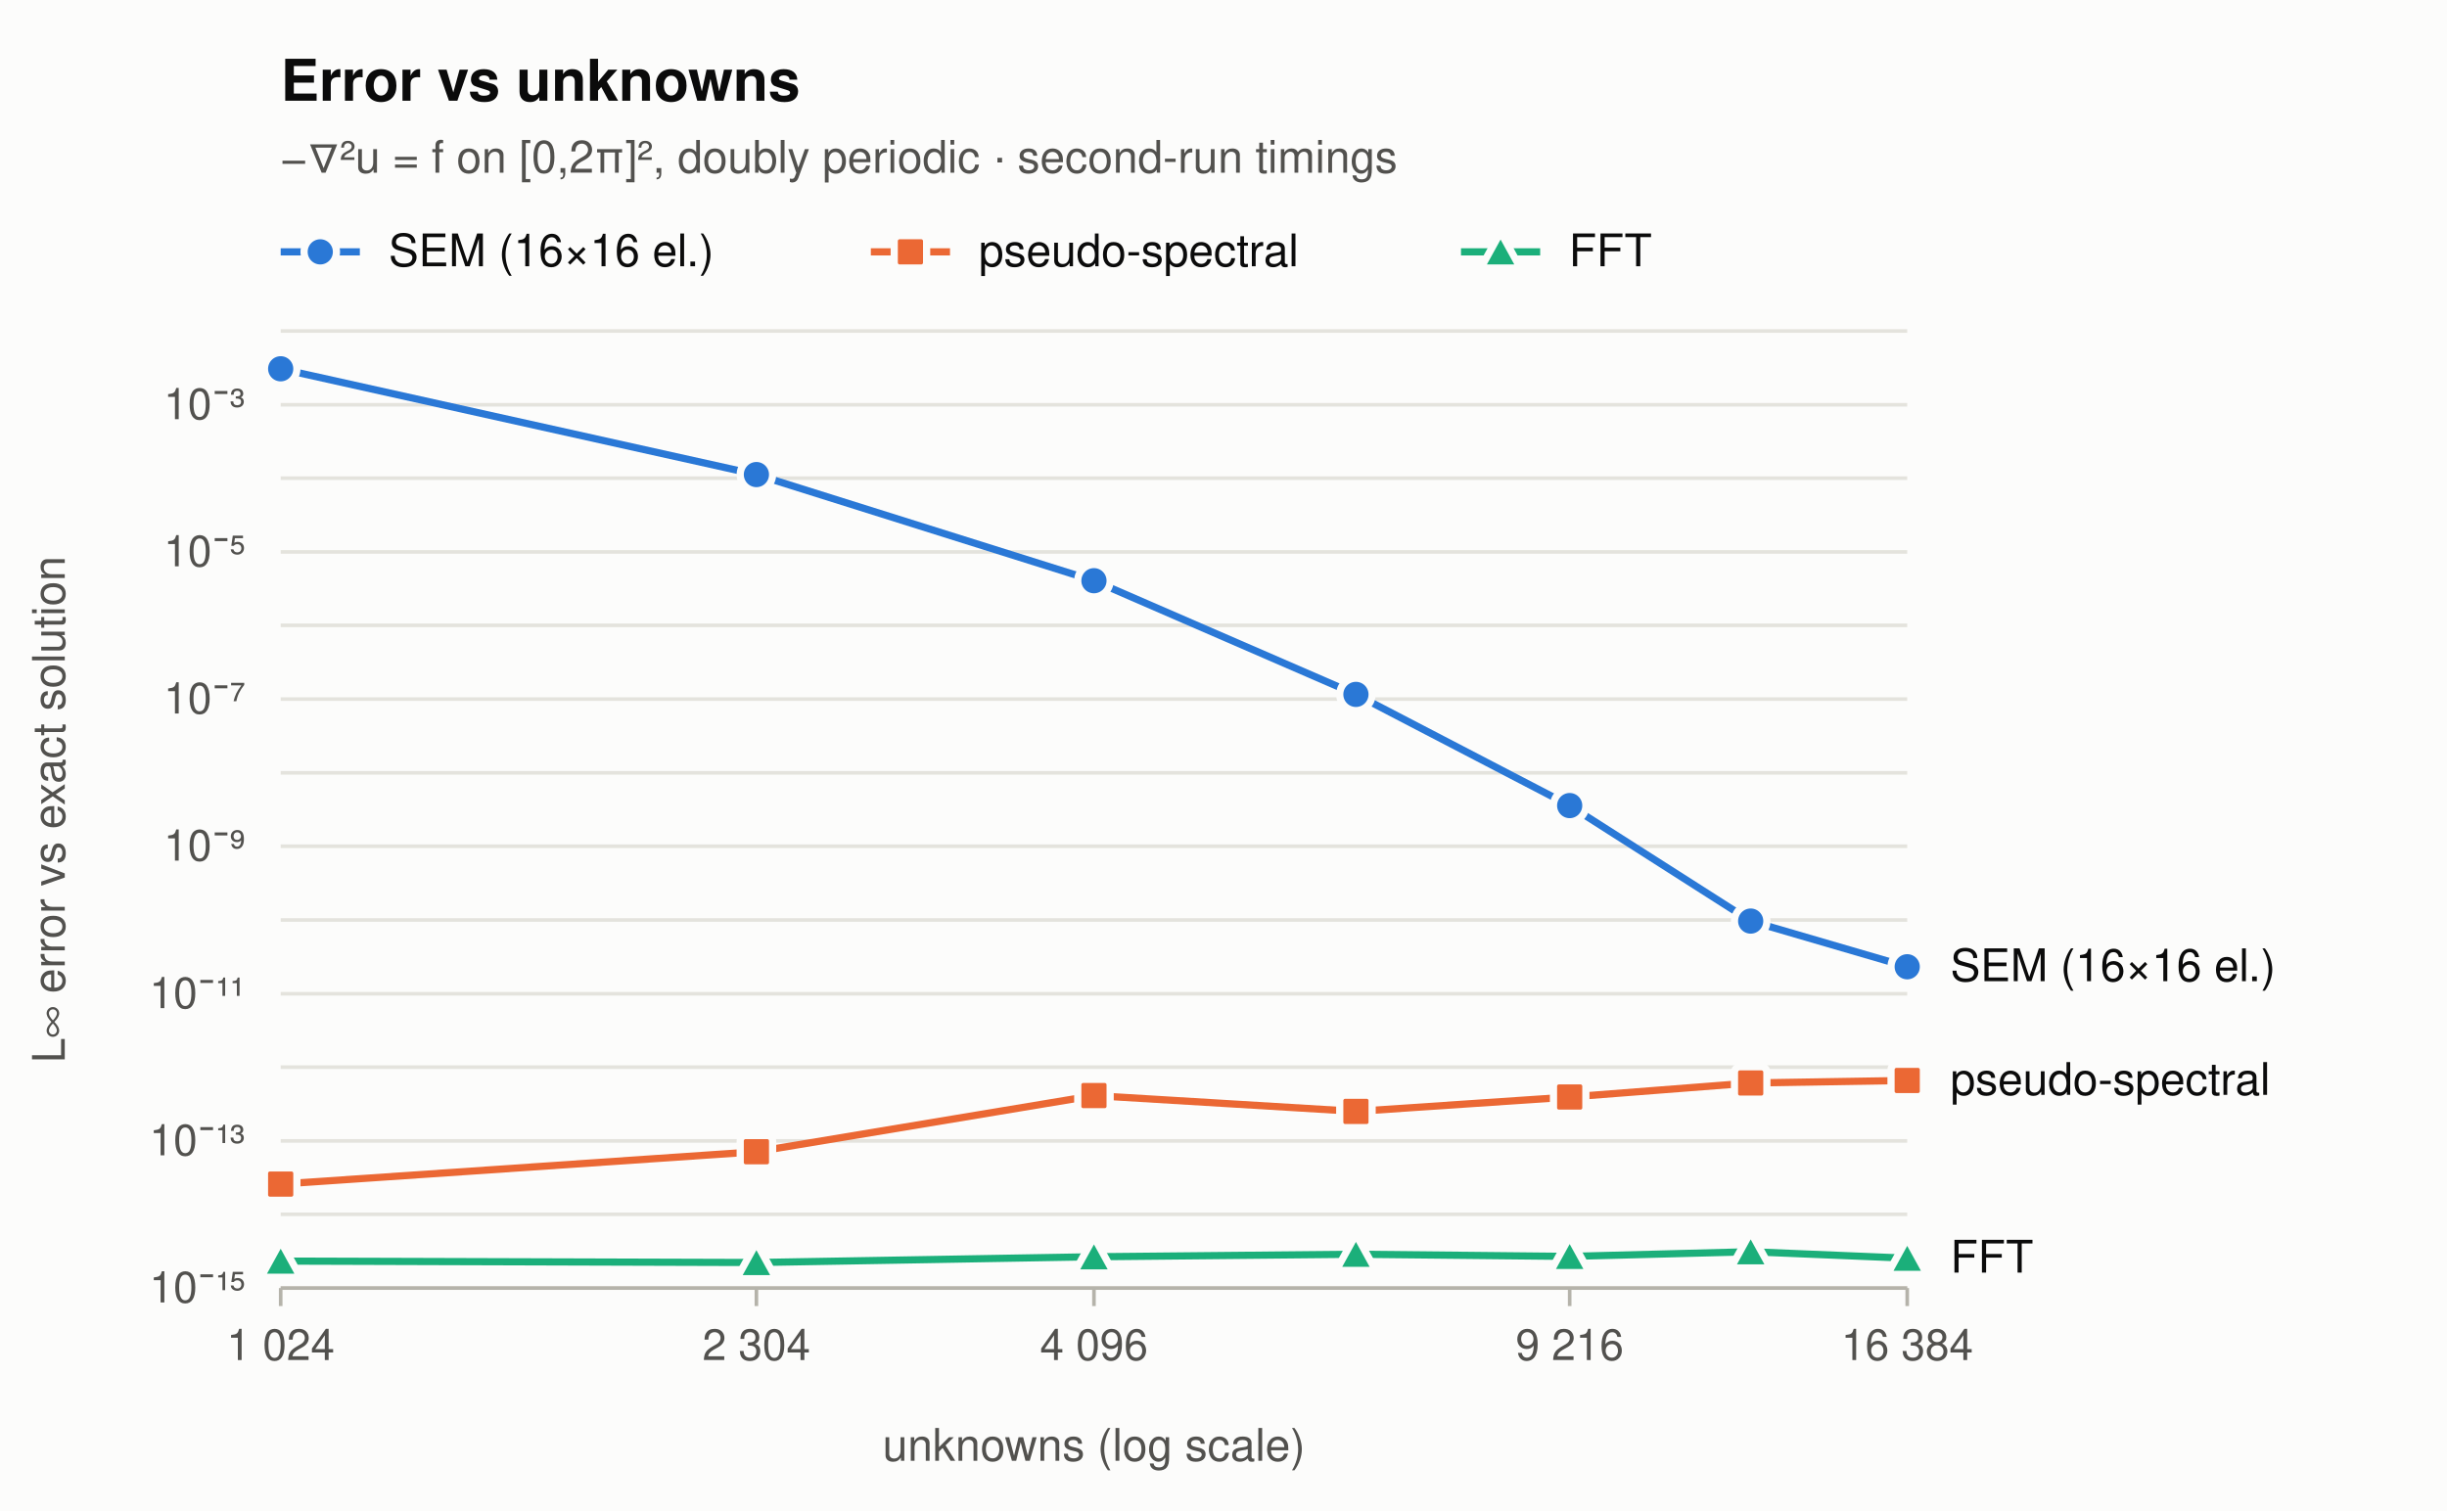
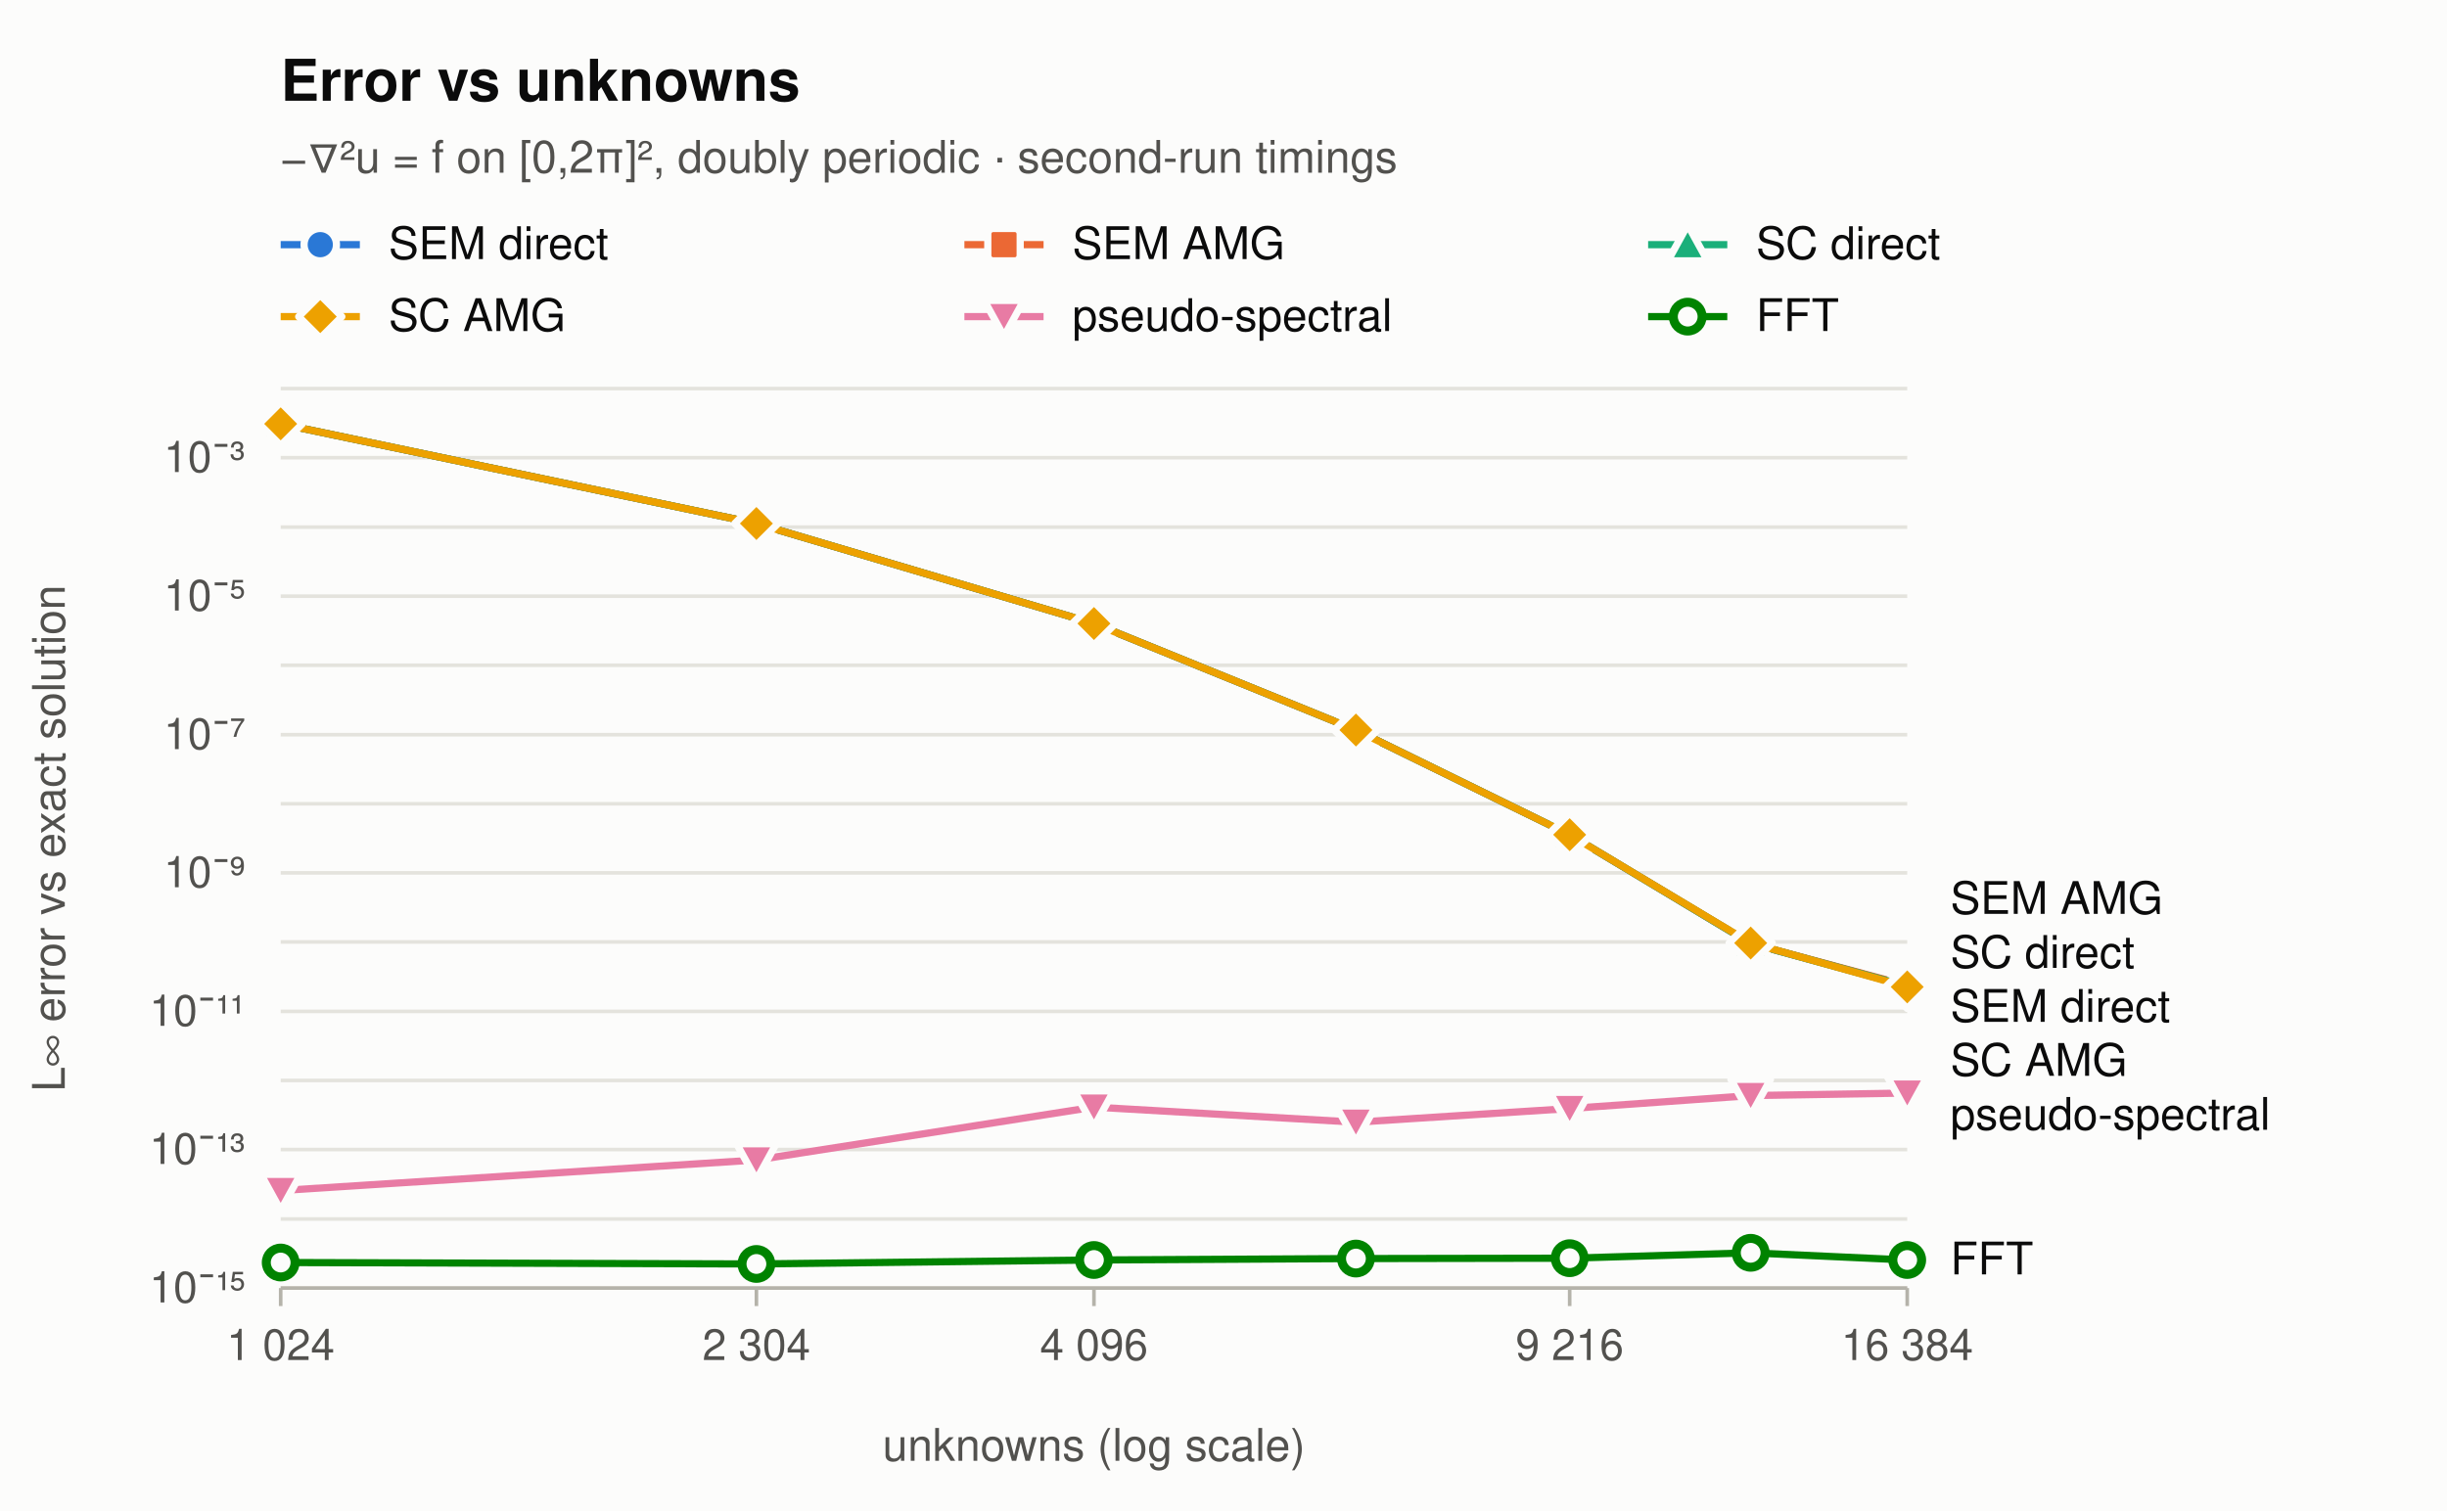
<svg xmlns="http://www.w3.org/2000/svg" viewBox="0 0 680 420" width="680" height="420" role="img" aria-labelledby="t d" font-family="-apple-system, Segoe UI, Helvetica, Arial, sans-serif">
  <rect width="680" height="420" fill="#fcfcfb" />
  <text x="78" y="28" font-size="16" font-weight="600" fill="#0b0b0b">Error vs unknowns</text>
  <text x="78" y="48" font-size="12.5" fill="#52514e">−∇²u = f on [0,2π]², doubly periodic · second-run timings</text>
  <line x1="78" x2="530" y1="358.0" y2="358.0" stroke="#e4e3dd" stroke-width="1" />
  <text x="68" y="362.0" font-size="12" text-anchor="end" fill="#52514e">10⁻¹⁵</text>
-   <line x1="78" x2="530" y1="337.5" y2="337.5" stroke="#e4e3dd" stroke-width="1" />
-   <line x1="78" x2="530" y1="317.1" y2="317.1" stroke="#e4e3dd" stroke-width="1" />
-   <text x="68" y="321.1" font-size="12" text-anchor="end" fill="#52514e">10⁻¹³</text>
-   <line x1="78" x2="530" y1="296.6" y2="296.6" stroke="#e4e3dd" stroke-width="1" />
-   <line x1="78" x2="530" y1="276.2" y2="276.2" stroke="#e4e3dd" stroke-width="1" />
-   <text x="68" y="280.2" font-size="12" text-anchor="end" fill="#52514e">10⁻¹¹</text>
-   <line x1="78" x2="530" y1="255.7" y2="255.7" stroke="#e4e3dd" stroke-width="1" />
-   <line x1="78" x2="530" y1="235.2" y2="235.2" stroke="#e4e3dd" stroke-width="1" />
-   <text x="68" y="239.2" font-size="12" text-anchor="end" fill="#52514e">10⁻⁹</text>
-   <line x1="78" x2="530" y1="214.8" y2="214.8" stroke="#e4e3dd" stroke-width="1" />
-   <line x1="78" x2="530" y1="194.3" y2="194.3" stroke="#e4e3dd" stroke-width="1" />
-   <text x="68" y="198.3" font-size="12" text-anchor="end" fill="#52514e">10⁻⁷</text>
-   <line x1="78" x2="530" y1="173.8" y2="173.8" stroke="#e4e3dd" stroke-width="1" />
-   <line x1="78" x2="530" y1="153.4" y2="153.4" stroke="#e4e3dd" stroke-width="1" />
-   <text x="68" y="157.4" font-size="12" text-anchor="end" fill="#52514e">10⁻⁵</text>
-   <line x1="78" x2="530" y1="132.9" y2="132.9" stroke="#e4e3dd" stroke-width="1" />
-   <line x1="78" x2="530" y1="112.5" y2="112.5" stroke="#e4e3dd" stroke-width="1" />
-   <text x="68" y="116.5" font-size="12" text-anchor="end" fill="#52514e">10⁻³</text>
-   <line x1="78" x2="530" y1="92.0" y2="92.0" stroke="#e4e3dd" stroke-width="1" />
+   <line x1="78" x2="530" y1="338.8" y2="338.8" stroke="#e4e3dd" stroke-width="1" />
+   <line x1="78" x2="530" y1="319.5" y2="319.5" stroke="#e4e3dd" stroke-width="1" />
+   <text x="68" y="323.5" font-size="12" text-anchor="end" fill="#52514e">10⁻¹³</text>
+   <line x1="78" x2="530" y1="300.3" y2="300.3" stroke="#e4e3dd" stroke-width="1" />
+   <line x1="78" x2="530" y1="281.1" y2="281.1" stroke="#e4e3dd" stroke-width="1" />
+   <text x="68" y="285.1" font-size="12" text-anchor="end" fill="#52514e">10⁻¹¹</text>
+   <line x1="78" x2="530" y1="261.8" y2="261.8" stroke="#e4e3dd" stroke-width="1" />
+   <line x1="78" x2="530" y1="242.6" y2="242.6" stroke="#e4e3dd" stroke-width="1" />
+   <text x="68" y="246.6" font-size="12" text-anchor="end" fill="#52514e">10⁻⁹</text>
+   <line x1="78" x2="530" y1="223.4" y2="223.4" stroke="#e4e3dd" stroke-width="1" />
+   <line x1="78" x2="530" y1="204.2" y2="204.2" stroke="#e4e3dd" stroke-width="1" />
+   <text x="68" y="208.2" font-size="12" text-anchor="end" fill="#52514e">10⁻⁷</text>
+   <line x1="78" x2="530" y1="184.9" y2="184.9" stroke="#e4e3dd" stroke-width="1" />
+   <line x1="78" x2="530" y1="165.7" y2="165.7" stroke="#e4e3dd" stroke-width="1" />
+   <text x="68" y="169.7" font-size="12" text-anchor="end" fill="#52514e">10⁻⁵</text>
+   <line x1="78" x2="530" y1="146.5" y2="146.5" stroke="#e4e3dd" stroke-width="1" />
+   <line x1="78" x2="530" y1="127.2" y2="127.2" stroke="#e4e3dd" stroke-width="1" />
+   <text x="68" y="131.2" font-size="12" text-anchor="end" fill="#52514e">10⁻³</text>
+   <line x1="78" x2="530" y1="108.0" y2="108.0" stroke="#e4e3dd" stroke-width="1" />
  <line x1="78" x2="530" y1="358" y2="358" stroke="#b5b3aa" stroke-width="1" />
  <line x1="78.0" x2="78.0" y1="358" y2="363" stroke="#b5b3aa" stroke-width="1" />
  <text x="78.0" y="378" font-size="12" text-anchor="middle" fill="#52514e">1 024</text>
  <line x1="210.2" x2="210.2" y1="358" y2="363" stroke="#b5b3aa" stroke-width="1" />
  <text x="210.2" y="378" font-size="12" text-anchor="middle" fill="#52514e">2 304</text>
  <line x1="304.0" x2="304.0" y1="358" y2="363" stroke="#b5b3aa" stroke-width="1" />
  <text x="304.0" y="378" font-size="12" text-anchor="middle" fill="#52514e">4 096</text>
  <line x1="436.2" x2="436.2" y1="358" y2="363" stroke="#b5b3aa" stroke-width="1" />
  <text x="436.2" y="378" font-size="12" text-anchor="middle" fill="#52514e">9 216</text>
  <line x1="530.0" x2="530.0" y1="358" y2="363" stroke="#b5b3aa" stroke-width="1" />
  <text x="530.0" y="378" font-size="12" text-anchor="middle" fill="#52514e">16 384</text>
  <text x="304.0" y="406" font-size="12.5" text-anchor="middle" fill="#52514e">unknowns (log scale)</text>
-   <text x="18" y="225.0" font-size="12.5" text-anchor="middle" fill="#52514e" transform="rotate(-90 18 225.0)">L∞ error vs exact solution</text>
-   <polyline points="78.0,102.5 210.2,131.9 304.0,161.4 376.8,193.0 436.2,223.9 486.5,256.0 530.0,268.7" fill="none" stroke="#2a78d6" stroke-width="2" stroke-linejoin="round" stroke-linecap="round" />
-   <circle cx="78.0" cy="102.5" r="4.5" fill="#2a78d6" stroke="#fcfcfb" stroke-width="2" />
-   <circle cx="210.2" cy="131.9" r="4.5" fill="#2a78d6" stroke="#fcfcfb" stroke-width="2" />
-   <circle cx="304.0" cy="161.4" r="4.5" fill="#2a78d6" stroke="#fcfcfb" stroke-width="2" />
-   <circle cx="376.8" cy="193.0" r="4.5" fill="#2a78d6" stroke="#fcfcfb" stroke-width="2" />
-   <circle cx="436.2" cy="223.9" r="4.5" fill="#2a78d6" stroke="#fcfcfb" stroke-width="2" />
-   <circle cx="486.5" cy="256.0" r="4.5" fill="#2a78d6" stroke="#fcfcfb" stroke-width="2" />
-   <circle cx="530.0" cy="268.7" r="4.5" fill="#2a78d6" stroke="#fcfcfb" stroke-width="2" />
-   <text x="542.0" y="272.7" font-size="12.5" fill="#0b0b0b">SEM (16×16 el.)</text>
-   <polyline points="78.0,329.1 210.2,320.1 304.0,304.5 376.8,308.9 436.2,304.9 486.5,301.0 530.0,300.3" fill="none" stroke="#eb6834" stroke-width="2" stroke-linejoin="round" stroke-linecap="round" />
-   <rect x="73.5" y="324.6" width="9" height="9" rx="1.5" fill="#eb6834" stroke="#fcfcfb" stroke-width="2" />
-   <rect x="205.7" y="315.6" width="9" height="9" rx="1.5" fill="#eb6834" stroke="#fcfcfb" stroke-width="2" />
-   <rect x="299.5" y="300.0" width="9" height="9" rx="1.5" fill="#eb6834" stroke="#fcfcfb" stroke-width="2" />
-   <rect x="372.3" y="304.4" width="9" height="9" rx="1.5" fill="#eb6834" stroke="#fcfcfb" stroke-width="2" />
-   <rect x="431.7" y="300.4" width="9" height="9" rx="1.5" fill="#eb6834" stroke="#fcfcfb" stroke-width="2" />
-   <rect x="482.0" y="296.5" width="9" height="9" rx="1.5" fill="#eb6834" stroke="#fcfcfb" stroke-width="2" />
-   <rect x="525.5" y="295.8" width="9" height="9" rx="1.5" fill="#eb6834" stroke="#fcfcfb" stroke-width="2" />
-   <text x="542.0" y="304.3" font-size="12.5" fill="#0b0b0b">pseudo-spectral</text>
-   <polyline points="78.0,350.5 210.2,350.9 304.0,349.3 376.8,348.6 436.2,349.2 486.5,347.9 530.0,349.7" fill="none" stroke="#1baf7a" stroke-width="2" stroke-linejoin="round" stroke-linecap="round" />
-   <path d="M78.0,345.0 L83.5,355.0 L72.5,355.0 Z" fill="#1baf7a" stroke="#fcfcfb" stroke-width="2" stroke-linejoin="round" />
-   <path d="M210.2,345.4 L215.7,355.4 L204.7,355.4 Z" fill="#1baf7a" stroke="#fcfcfb" stroke-width="2" stroke-linejoin="round" />
-   <path d="M304.0,343.8 L309.5,353.8 L298.5,353.8 Z" fill="#1baf7a" stroke="#fcfcfb" stroke-width="2" stroke-linejoin="round" />
-   <path d="M376.8,343.1 L382.3,353.1 L371.3,353.1 Z" fill="#1baf7a" stroke="#fcfcfb" stroke-width="2" stroke-linejoin="round" />
-   <path d="M436.2,343.7 L441.7,353.7 L430.7,353.7 Z" fill="#1baf7a" stroke="#fcfcfb" stroke-width="2" stroke-linejoin="round" />
-   <path d="M486.5,342.4 L492.0,352.4 L481.0,352.4 Z" fill="#1baf7a" stroke="#fcfcfb" stroke-width="2" stroke-linejoin="round" />
-   <path d="M530.0,344.2 L535.5,354.2 L524.5,354.2 Z" fill="#1baf7a" stroke="#fcfcfb" stroke-width="2" stroke-linejoin="round" />
-   <text x="542.0" y="353.7" font-size="12.5" fill="#0b0b0b">FFT</text>
-   <line x1="78" x2="100" y1="70" y2="70" stroke="#2a78d6" stroke-width="2" />
-   <circle cx="89.0" cy="70.0" r="4.5" fill="#2a78d6" stroke="#fcfcfb" stroke-width="2" />
-   <text x="108" y="74" font-size="12.5" fill="#0b0b0b">SEM (16×16 el.)</text>
-   <line x1="242.0" x2="264.0" y1="70" y2="70" stroke="#eb6834" stroke-width="2" />
-   <rect x="248.5" y="65.5" width="9" height="9" rx="1.5" fill="#eb6834" stroke="#fcfcfb" stroke-width="2" />
-   <text x="272.0" y="74" font-size="12.5" fill="#0b0b0b">pseudo-spectral</text>
-   <line x1="406.0" x2="428.0" y1="70" y2="70" stroke="#1baf7a" stroke-width="2" />
-   <path d="M417.0,64.5 L422.5,74.5 L411.5,74.5 Z" fill="#1baf7a" stroke="#fcfcfb" stroke-width="2" stroke-linejoin="round" />
-   <text x="436.0" y="74" font-size="12.5" fill="#0b0b0b">FFT</text>
+   <text x="18" y="233.0" font-size="12.5" text-anchor="middle" fill="#52514e" transform="rotate(-90 18 233.0)">L∞ error vs exact solution</text>
+   <polyline points="78.0,117.8 210.2,145.5 304.0,173.3 376.8,202.9 436.2,232.0 486.5,262.2 530.0,274.1" fill="none" stroke="#2a78d6" stroke-width="2" stroke-linejoin="round" stroke-linecap="round" />
+   <circle cx="78.0" cy="117.8" r="4.5" fill="#2a78d6" stroke="#fcfcfb" stroke-width="2" />
+   <circle cx="210.2" cy="145.5" r="4.5" fill="#2a78d6" stroke="#fcfcfb" stroke-width="2" />
+   <circle cx="304.0" cy="173.3" r="4.5" fill="#2a78d6" stroke="#fcfcfb" stroke-width="2" />
+   <circle cx="376.8" cy="202.9" r="4.5" fill="#2a78d6" stroke="#fcfcfb" stroke-width="2" />
+   <circle cx="436.2" cy="232.0" r="4.5" fill="#2a78d6" stroke="#fcfcfb" stroke-width="2" />
+   <circle cx="486.5" cy="262.2" r="4.5" fill="#2a78d6" stroke="#fcfcfb" stroke-width="2" />
+   <circle cx="530.0" cy="274.1" r="4.5" fill="#2a78d6" stroke="#fcfcfb" stroke-width="2" />
+   <polyline points="78.0,117.8 210.2,145.5 304.0,173.3 376.8,202.9 436.2,232.0 486.5,262.2 530.0,273.9" fill="none" stroke="#eb6834" stroke-width="2" stroke-linejoin="round" stroke-linecap="round" />
+   <rect x="73.5" y="113.3" width="9" height="9" rx="1.5" fill="#eb6834" stroke="#fcfcfb" stroke-width="2" />
+   <rect x="205.7" y="141.0" width="9" height="9" rx="1.5" fill="#eb6834" stroke="#fcfcfb" stroke-width="2" />
+   <rect x="299.5" y="168.8" width="9" height="9" rx="1.5" fill="#eb6834" stroke="#fcfcfb" stroke-width="2" />
+   <rect x="372.3" y="198.4" width="9" height="9" rx="1.5" fill="#eb6834" stroke="#fcfcfb" stroke-width="2" />
+   <rect x="431.7" y="227.5" width="9" height="9" rx="1.5" fill="#eb6834" stroke="#fcfcfb" stroke-width="2" />
+   <rect x="482.0" y="257.7" width="9" height="9" rx="1.5" fill="#eb6834" stroke="#fcfcfb" stroke-width="2" />
+   <rect x="525.5" y="269.4" width="9" height="9" rx="1.5" fill="#eb6834" stroke="#fcfcfb" stroke-width="2" />
+   <polyline points="78.0,117.8 210.2,145.5 304.0,173.3 376.8,202.9 436.2,232.0 486.5,262.2 530.0,274.1" fill="none" stroke="#1baf7a" stroke-width="2" stroke-linejoin="round" stroke-linecap="round" />
+   <path d="M78.0,112.3 L83.5,122.3 L72.5,122.3 Z" fill="#1baf7a" stroke="#fcfcfb" stroke-width="2" stroke-linejoin="round" />
+   <path d="M210.2,140.0 L215.7,150.0 L204.7,150.0 Z" fill="#1baf7a" stroke="#fcfcfb" stroke-width="2" stroke-linejoin="round" />
+   <path d="M304.0,167.8 L309.5,177.8 L298.5,177.8 Z" fill="#1baf7a" stroke="#fcfcfb" stroke-width="2" stroke-linejoin="round" />
+   <path d="M376.8,197.4 L382.3,207.4 L371.3,207.4 Z" fill="#1baf7a" stroke="#fcfcfb" stroke-width="2" stroke-linejoin="round" />
+   <path d="M436.2,226.5 L441.7,236.5 L430.7,236.5 Z" fill="#1baf7a" stroke="#fcfcfb" stroke-width="2" stroke-linejoin="round" />
+   <path d="M486.5,256.7 L492.0,266.7 L481.0,266.7 Z" fill="#1baf7a" stroke="#fcfcfb" stroke-width="2" stroke-linejoin="round" />
+   <path d="M530.0,268.6 L535.5,278.6 L524.5,278.6 Z" fill="#1baf7a" stroke="#fcfcfb" stroke-width="2" stroke-linejoin="round" />
+   <polyline points="78.0,117.8 210.2,145.5 304.0,173.3 376.8,202.9 436.2,232.0 486.5,262.1 530.0,274.3" fill="none" stroke="#eda100" stroke-width="2" stroke-linejoin="round" stroke-linecap="round" />
+   <path d="M78.0,111.8 L84.0,117.8 L78.0,123.8 L72.0,117.8 Z" fill="#eda100" stroke="#fcfcfb" stroke-width="2" stroke-linejoin="round" />
+   <path d="M210.2,139.5 L216.2,145.5 L210.2,151.5 L204.2,145.5 Z" fill="#eda100" stroke="#fcfcfb" stroke-width="2" stroke-linejoin="round" />
+   <path d="M304.0,167.3 L310.0,173.3 L304.0,179.3 L298.0,173.3 Z" fill="#eda100" stroke="#fcfcfb" stroke-width="2" stroke-linejoin="round" />
+   <path d="M376.8,196.9 L382.8,202.9 L376.8,208.9 L370.8,202.9 Z" fill="#eda100" stroke="#fcfcfb" stroke-width="2" stroke-linejoin="round" />
+   <path d="M436.2,226.0 L442.2,232.0 L436.2,238.0 L430.2,232.0 Z" fill="#eda100" stroke="#fcfcfb" stroke-width="2" stroke-linejoin="round" />
+   <path d="M486.5,256.1 L492.5,262.1 L486.5,268.1 L480.5,262.1 Z" fill="#eda100" stroke="#fcfcfb" stroke-width="2" stroke-linejoin="round" />
+   <path d="M530.0,268.3 L536.0,274.3 L530.0,280.3 L524.0,274.3 Z" fill="#eda100" stroke="#fcfcfb" stroke-width="2" stroke-linejoin="round" />
+   <polyline points="78.0,330.9 210.2,322.4 304.0,307.7 376.8,311.9 436.2,308.1 486.5,304.5 530.0,303.8" fill="none" stroke="#e87ba4" stroke-width="2" stroke-linejoin="round" stroke-linecap="round" />
+   <path d="M78.0,336.4 L83.5,326.4 L72.5,326.4 Z" fill="#e87ba4" stroke="#fcfcfb" stroke-width="2" stroke-linejoin="round" />
+   <path d="M210.2,327.9 L215.7,317.9 L204.7,317.9 Z" fill="#e87ba4" stroke="#fcfcfb" stroke-width="2" stroke-linejoin="round" />
+   <path d="M304.0,313.2 L309.5,303.2 L298.5,303.2 Z" fill="#e87ba4" stroke="#fcfcfb" stroke-width="2" stroke-linejoin="round" />
+   <path d="M376.8,317.4 L382.3,307.4 L371.3,307.4 Z" fill="#e87ba4" stroke="#fcfcfb" stroke-width="2" stroke-linejoin="round" />
+   <path d="M436.2,313.6 L441.7,303.6 L430.7,303.6 Z" fill="#e87ba4" stroke="#fcfcfb" stroke-width="2" stroke-linejoin="round" />
+   <path d="M486.5,310.0 L492.0,300.0 L481.0,300.0 Z" fill="#e87ba4" stroke="#fcfcfb" stroke-width="2" stroke-linejoin="round" />
+   <path d="M530.0,309.3 L535.5,299.3 L524.5,299.3 Z" fill="#e87ba4" stroke="#fcfcfb" stroke-width="2" stroke-linejoin="round" />
+   <polyline points="78.0,350.9 210.2,351.3 304.0,350.2 376.8,349.8 436.2,349.7 486.5,348.2 530.0,350.2" fill="none" stroke="#008300" stroke-width="2" stroke-linejoin="round" stroke-linecap="round" />
+   <circle cx="78.0" cy="350.9" r="4" fill="#fcfcfb" stroke="#008300" stroke-width="2.5" />
+   <circle cx="210.2" cy="351.3" r="4" fill="#fcfcfb" stroke="#008300" stroke-width="2.5" />
+   <circle cx="304.0" cy="350.2" r="4" fill="#fcfcfb" stroke="#008300" stroke-width="2.5" />
+   <circle cx="376.8" cy="349.8" r="4" fill="#fcfcfb" stroke="#008300" stroke-width="2.5" />
+   <circle cx="436.2" cy="349.7" r="4" fill="#fcfcfb" stroke="#008300" stroke-width="2.5" />
+   <circle cx="486.5" cy="348.2" r="4" fill="#fcfcfb" stroke="#008300" stroke-width="2.5" />
+   <circle cx="530.0" cy="350.2" r="4" fill="#fcfcfb" stroke="#008300" stroke-width="2.5" />
+   <text x="542.0" y="284.0" font-size="12.5" fill="#0b0b0b">SEM direct</text>
+   <text x="542.0" y="254.0" font-size="12.5" fill="#0b0b0b">SEM AMG</text>
+   <text x="542.0" y="269.0" font-size="12.5" fill="#0b0b0b">SC direct</text>
+   <text x="542.0" y="299.0" font-size="12.5" fill="#0b0b0b">SC AMG</text>
+   <text x="542.0" y="314.0" font-size="12.5" fill="#0b0b0b">pseudo-spectral</text>
+   <text x="542.0" y="354.2" font-size="12.5" fill="#0b0b0b">FFT</text>
+   <line x1="78" x2="100" y1="68" y2="68" stroke="#2a78d6" stroke-width="2" />
+   <circle cx="89.0" cy="68.0" r="4.5" fill="#2a78d6" stroke="#fcfcfb" stroke-width="2" />
+   <text x="108" y="72" font-size="12.5" fill="#0b0b0b">SEM direct</text>
+   <line x1="268" x2="290" y1="68" y2="68" stroke="#eb6834" stroke-width="2" />
+   <rect x="274.5" y="63.5" width="9" height="9" rx="1.5" fill="#eb6834" stroke="#fcfcfb" stroke-width="2" />
+   <text x="298" y="72" font-size="12.5" fill="#0b0b0b">SEM AMG</text>
+   <line x1="458" x2="480" y1="68" y2="68" stroke="#1baf7a" stroke-width="2" />
+   <path d="M469.0,62.5 L474.5,72.5 L463.5,72.5 Z" fill="#1baf7a" stroke="#fcfcfb" stroke-width="2" stroke-linejoin="round" />
+   <text x="488" y="72" font-size="12.5" fill="#0b0b0b">SC direct</text>
+   <line x1="78" x2="100" y1="88" y2="88" stroke="#eda100" stroke-width="2" />
+   <path d="M89.0,82.0 L95.0,88.0 L89.0,94.0 L83.0,88.0 Z" fill="#eda100" stroke="#fcfcfb" stroke-width="2" stroke-linejoin="round" />
+   <text x="108" y="92" font-size="12.5" fill="#0b0b0b">SC AMG</text>
+   <line x1="268" x2="290" y1="88" y2="88" stroke="#e87ba4" stroke-width="2" />
+   <path d="M279.0,93.5 L284.5,83.5 L273.5,83.5 Z" fill="#e87ba4" stroke="#fcfcfb" stroke-width="2" stroke-linejoin="round" />
+   <text x="298" y="92" font-size="12.5" fill="#0b0b0b">pseudo-spectral</text>
+   <line x1="458" x2="480" y1="88" y2="88" stroke="#008300" stroke-width="2" />
+   <circle cx="469.0" cy="88.0" r="4" fill="#fcfcfb" stroke="#008300" stroke-width="2.5" />
+   <text x="488" y="92" font-size="12.5" fill="#0b0b0b">FFT</text>
</svg>
